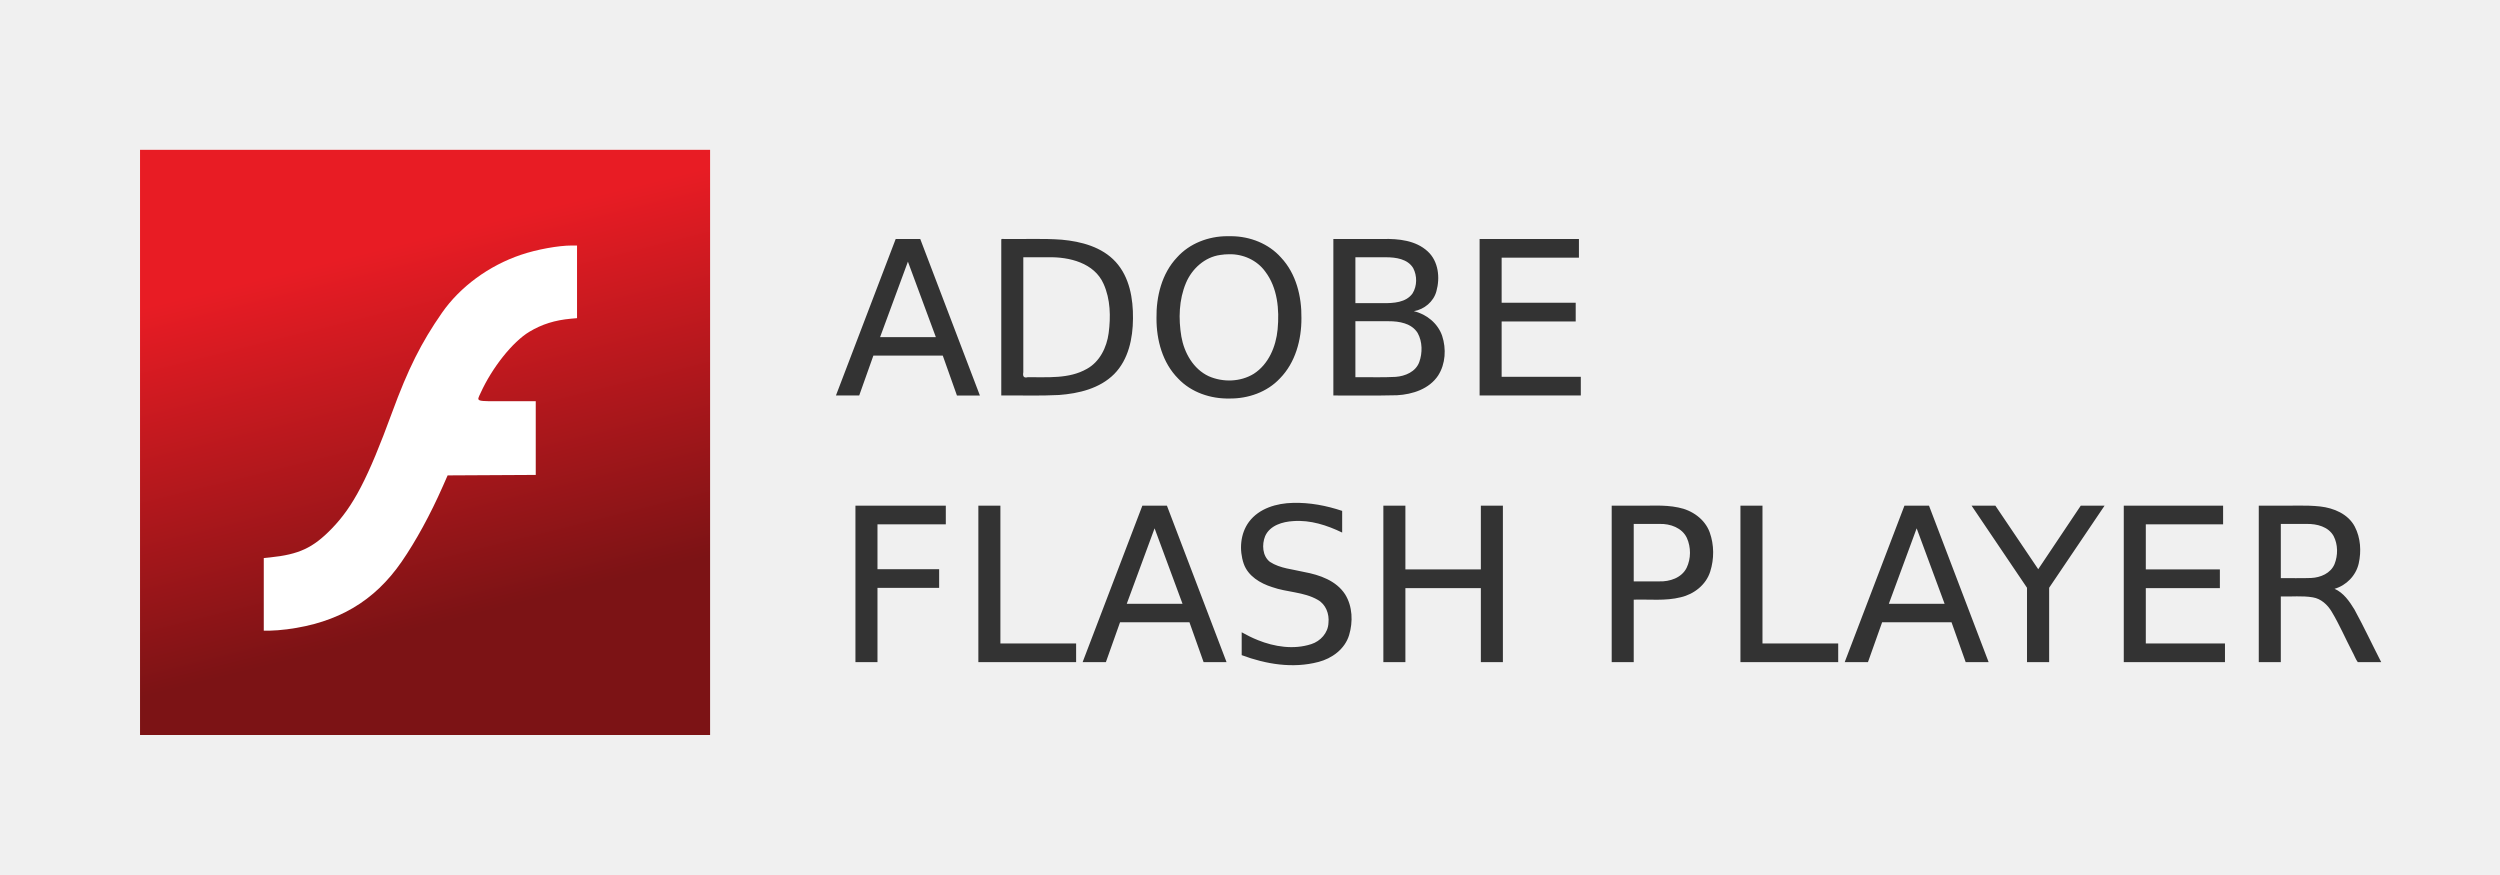
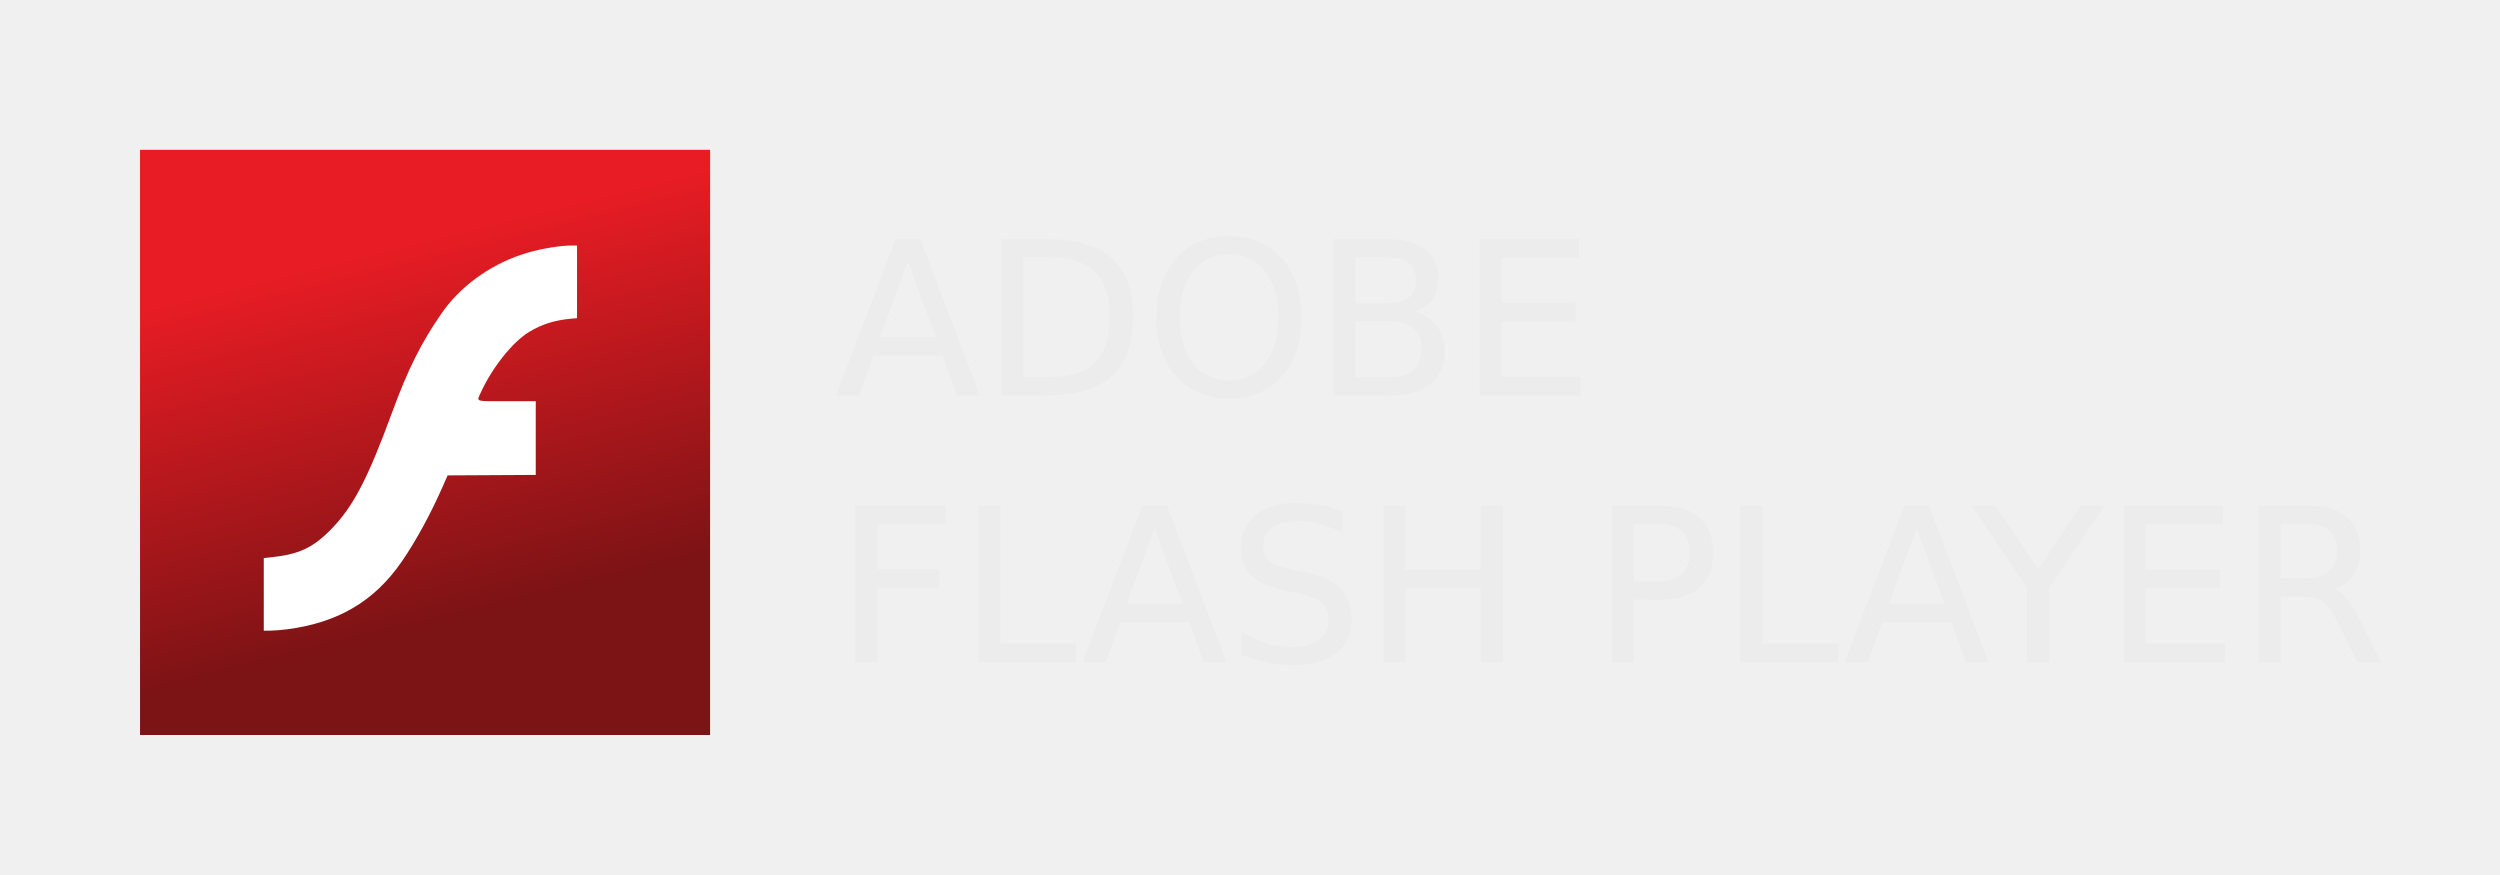
<svg xmlns="http://www.w3.org/2000/svg" xmlns:xlink="http://www.w3.org/1999/xlink" width="1000" height="350">
  <defs>
    <linearGradient id="a">
      <stop style="stop-color:#7c1315;stop-opacity:1" offset="0" />
      <stop style="stop-color:#e81c24;stop-opacity:1" offset="1" />
    </linearGradient>
    <linearGradient xlink:href="#a" id="d" x1="1877.583" y1="914.461" x2="1734.319" y2="323.32" gradientUnits="userSpaceOnUse" gradientTransform="matrix(.24257 0 0 .249 -260.158 16.88)" />
    <linearGradient id="b">
      <stop style="stop-color:#e5e5e5;stop-opacity:1" offset="0" />
      <stop style="stop-color:#fff;stop-opacity:1" offset="1" />
    </linearGradient>
    <linearGradient id="c">
      <stop style="stop-color:#e5e5e5;stop-opacity:1" offset="0" />
      <stop style="stop-color:#fff;stop-opacity:1" offset="1" />
    </linearGradient>
  </defs>
  <rect style="fill:url(#d);fill-opacity:1;stroke:none;stroke-width:.246" width="228.023" height="234.07" x="56.013" y="59.93" ry="0" />
  <path style="fill:#fff;fill-opacity:1;stroke:none;stroke-width:.246" d="M105.51 237.741v-14.514l2.423-.25c11.647-1.198 17.217-3.78 24.684-11.445 8.708-8.94 14.54-20.144 24.197-46.49 6.39-17.432 11.687-28.016 19.985-39.933 7.243-10.4 18.722-18.829 31.575-23.184 6.332-2.146 14.947-3.72 20.361-3.72h2.078V127.263l-2.423.217c-6.423.576-11.629 2.211-16.655 5.232-6.685 4.019-14.897 14.335-19.515 24.517-1.602 3.534-2.486 3.261 10.588 3.261h11.49v29.477l-17.625.095-17.624.096-1.938 4.398c-4.97 11.274-10.766 21.89-16.445 30.12-10.913 15.813-25.482 24.41-45.822 27.041-2.27.294-5.3.535-6.732.537l-2.603.003v-14.514z" />
  <g aria-label="ADOBE FLASH PLAYER" style="font-style:normal;font-weight:400;font-size:40px;line-height:1.25;font-family:sans-serif;letter-spacing:0;word-spacing:0;fill:#333;fill-opacity:1;stroke:none">
-     <path style="font-size:85.333px;fill:#333" d="m400.229 29.719-23.854 62.48h9.307c1.888-5.32 3.778-10.64 5.668-15.959h27.76l5.665 15.96h9.182l-23.86-62.608h-9.82zm16.109 39.123h-22.3l11.128-30.182 11.172 30.182zM442.51 29.791v62.408c7.698-.097 15.407.216 23.098-.2 7.902-.595 16.297-2.582 22.066-8.378 5.736-5.802 7.47-14.295 7.52-22.189.09-7.973-1.365-16.587-6.922-22.67-5.472-5.99-13.782-8.181-21.598-8.885-7.476-.558-14.984-.169-22.474-.285-.474.125-1.56-.256-1.69.199zm18.78 7.117c8.41-.195 18.453 2.244 22.155 10.675 2.759 6.131 2.87 13.125 2.013 19.69-.762 5.668-3.544 11.444-8.722 14.284-7.156 4.082-15.697 3.242-23.649 3.328-1.693.439-2.032-.477-1.763-2V36.908h9.965zM532.809 28.477c-7.423.034-14.95 2.866-19.968 8.453-6.148 6.486-8.385 15.697-8.246 24.43-.02 8.672 2.415 17.772 8.665 24.061 5.25 5.566 13.025 8.143 20.567 7.985 7.414.08 15.008-2.548 20.138-8.037 6.209-6.328 8.64-15.418 8.607-24.096.124-8.662-2.096-17.783-8.152-24.244-4.945-5.587-12.396-8.475-19.774-8.546a35.78 35.78 0 0 0-1.837-.006zm.816 7.222c5.58-.135 11.174 2.36 14.465 6.922 4.958 6.521 5.703 15.225 4.956 23.151-.656 6.85-3.603 13.947-9.564 17.763-5.332 3.27-12.333 3.453-18.003.95-6.146-2.873-9.792-9.356-10.934-15.841-1.192-7.132-.993-14.743 1.848-21.48 2.369-5.637 7.503-10.342 13.717-11.182 1.16-.196 2.339-.272 3.515-.283zM575.342 29.791v62.408c8.495-.065 16.996.131 25.487-.1 6.177-.346 12.883-2.499 16.435-7.91 2.974-4.639 3.284-10.694 1.595-15.851-1.712-4.993-6.238-8.688-11.324-9.858 4.177-.732 7.9-3.8 9.017-7.951 1.53-5.409.866-11.993-3.47-15.969-4.757-4.413-11.639-5.097-17.841-4.968h-19.9zm21.072 7.117c3.914.002 8.645.655 10.856 4.324 1.626 3.088 1.61 7.148-.252 10.133-2.608 3.685-7.646 3.933-11.804 3.895h-11.056V36.908h12.256zm1.043 25.582c4.219-.015 9.218.813 11.611 4.723 1.933 3.477 1.95 7.974.635 11.624-1.41 3.877-5.642 5.645-9.488 5.913-5.343.302-10.706.054-16.057.135V62.49h13.299zM633.842 29.791v62.408h40.482v-7.482h-31.666V62.574h29.625v-7.482h-29.625V37.074h30.916v-7.482h-39.732zM384.176 136.459v62.406h8.814v-29.707h24.668v-7.482H392.99V143.74h27.334v-7.48h-36.148zM433.342 136.459v62.406h39.107v-7.48h-30.29V136.26h-8.817zM498.896 136.387l-23.853 62.478h9.307l5.666-15.957h27.76l5.667 15.957h9.182c-7.955-20.868-15.908-41.737-23.861-62.605h-9.819zm16.108 39.123h-22.3l11.13-30.184 11.17 30.184zM559.197 135.152c-6.498.13-13.54 2.155-17.594 7.57-3.522 4.736-3.987 11.3-2.11 16.782 1.737 4.933 6.582 7.823 11.329 9.322 5.966 2.137 12.688 1.893 18.24 5.09 3.266 1.777 4.73 5.68 4.319 9.25-.135 3.987-3.193 7.321-6.895 8.491-6.988 2.275-14.696 1.078-21.401-1.63-2.206-.888-4.337-1.95-6.41-3.115v9.145c9.688 3.626 20.48 5.418 30.64 2.734 5.464-1.38 10.628-5.161 12.32-10.72 1.608-5.327 1.408-11.508-1.584-16.325-3.565-5.516-10.207-7.795-16.363-8.938-4.619-1.115-9.628-1.403-13.694-4.042-3.088-2.365-3.28-7.004-1.932-10.333 1.928-4.298 6.964-5.757 11.306-6 6.808-.5 13.45 1.67 19.497 4.59v-8.67c-6.324-2.116-12.977-3.386-19.668-3.2zM595.342 136.459v62.406h8.816V169.24h30.184v29.625h8.816V136.26h-8.816v25.5h-30.184v-25.5h-8.816zM686.676 136.459v62.406h8.814v-25c6.262-.197 12.657.595 18.8-.959 5.3-1.217 10.134-4.989 11.796-10.28 1.61-5.046 1.594-10.687-.205-15.683-1.944-5.349-7.117-8.907-12.57-9.95-5.862-1.237-11.895-.555-17.836-.733h-8.8zm19.195 7.115c4.234-.13 8.962 1.557 10.867 5.576 1.688 3.746 1.689 8.294-.1 12.007-2.006 3.997-6.751 5.543-10.967 5.394h-10.18v-22.977h10.38zM738.176 136.459v62.406h39.107v-7.48H746.99V136.26h-8.814zM803.729 136.387l-23.854 62.478h9.307c1.888-5.319 3.778-10.638 5.668-15.957h27.76l5.665 15.957h9.182l-23.86-62.605h-9.82zm16.109 39.123h-22.3l11.128-30.184 11.172 30.184zM830.834 136.57l21.967 32.534v29.761h8.857v-29.761c7.393-10.948 14.784-21.897 22.178-32.844h-9.527l-17.018 25.422c-5.715-8.474-11.428-16.95-17.145-25.422h-9.523l.112.165zM891.51 136.459v62.406h40.48v-7.48h-31.666V169.24h29.625v-7.48h-29.625v-18.02h30.916v-7.48h-39.73zM945.51 136.459v62.406h8.814v-26.29c4.254.153 8.563-.358 12.777.362 3.261.506 5.907 2.934 7.566 5.723 3.116 5.186 5.505 10.772 8.302 16.132.748 1.31 1.289 2.952 2.156 4.073h9.365c-3.608-7.016-6.948-14.177-10.734-21.095-1.99-3.253-4.33-6.653-7.932-8.25 4.725-1.352 8.561-5.301 9.658-10.106 1.1-4.894.77-10.298-1.583-14.789-2.663-5.043-8.404-7.426-13.818-8.037-5.832-.642-11.718-.194-17.572-.328h-7zm19.195 7.115c4.035-.062 8.637 1.065 10.748 4.858 1.77 3.417 1.749 7.699.373 11.177-1.539 3.721-5.604 5.413-9.361 5.583-4.044.156-8.095.025-12.14.068v-21.686h10.38z" transform="translate(-42 66)" />
+     <path style="font-size:85.333px;fill:#ececec" d="m400.229 29.719-23.854 62.48h9.307c1.888-5.32 3.778-10.64 5.668-15.959h27.76l5.665 15.96h9.182l-23.86-62.608h-9.82zm16.109 39.123h-22.3l11.128-30.182 11.172 30.182zM442.51 29.791v62.408c7.698-.097 15.407.216 23.098-.2 7.902-.595 16.297-2.582 22.066-8.378 5.736-5.802 7.47-14.295 7.52-22.189.09-7.973-1.365-16.587-6.922-22.67-5.472-5.99-13.782-8.181-21.598-8.885-7.476-.558-14.984-.169-22.474-.285-.474.125-1.56-.256-1.69.199zm18.78 7.117c8.41-.195 18.453 2.244 22.155 10.675 2.759 6.131 2.87 13.125 2.013 19.69-.762 5.668-3.544 11.444-8.722 14.284-7.156 4.082-15.697 3.242-23.649 3.328-1.693.439-2.032-.477-1.763-2V36.908h9.965zM532.809 28.477c-7.423.034-14.95 2.866-19.968 8.453-6.148 6.486-8.385 15.697-8.246 24.43-.02 8.672 2.415 17.772 8.665 24.061 5.25 5.566 13.025 8.143 20.567 7.985 7.414.08 15.008-2.548 20.138-8.037 6.209-6.328 8.64-15.418 8.607-24.096.124-8.662-2.096-17.783-8.152-24.244-4.945-5.587-12.396-8.475-19.774-8.546a35.78 35.78 0 0 0-1.837-.006zm.816 7.222c5.58-.135 11.174 2.36 14.465 6.922 4.958 6.521 5.703 15.225 4.956 23.151-.656 6.85-3.603 13.947-9.564 17.763-5.332 3.27-12.333 3.453-18.003.95-6.146-2.873-9.792-9.356-10.934-15.841-1.192-7.132-.993-14.743 1.848-21.48 2.369-5.637 7.503-10.342 13.717-11.182 1.16-.196 2.339-.272 3.515-.283zM575.342 29.791v62.408c8.495-.065 16.996.131 25.487-.1 6.177-.346 12.883-2.499 16.435-7.91 2.974-4.639 3.284-10.694 1.595-15.851-1.712-4.993-6.238-8.688-11.324-9.858 4.177-.732 7.9-3.8 9.017-7.951 1.53-5.409.866-11.993-3.47-15.969-4.757-4.413-11.639-5.097-17.841-4.968h-19.9zm21.072 7.117c3.914.002 8.645.655 10.856 4.324 1.626 3.088 1.61 7.148-.252 10.133-2.608 3.685-7.646 3.933-11.804 3.895h-11.056V36.908h12.256zm1.043 25.582c4.219-.015 9.218.813 11.611 4.723 1.933 3.477 1.95 7.974.635 11.624-1.41 3.877-5.642 5.645-9.488 5.913-5.343.302-10.706.054-16.057.135V62.49h13.299zM633.842 29.791v62.408h40.482v-7.482h-31.666V62.574h29.625v-7.482h-29.625V37.074h30.916v-7.482h-39.732zM384.176 136.459v62.406h8.814v-29.707h24.668v-7.482H392.99V143.74h27.334v-7.48h-36.148zM433.342 136.459v62.406h39.107v-7.48h-30.29V136.26h-8.817zM498.896 136.387l-23.853 62.478h9.307l5.666-15.957h27.76l5.667 15.957h9.182c-7.955-20.868-15.908-41.737-23.861-62.605h-9.819zm16.108 39.123h-22.3l11.13-30.184 11.17 30.184zM559.197 135.152c-6.498.13-13.54 2.155-17.594 7.57-3.522 4.736-3.987 11.3-2.11 16.782 1.737 4.933 6.582 7.823 11.329 9.322 5.966 2.137 12.688 1.893 18.24 5.09 3.266 1.777 4.73 5.68 4.319 9.25-.135 3.987-3.193 7.321-6.895 8.491-6.988 2.275-14.696 1.078-21.401-1.63-2.206-.888-4.337-1.95-6.41-3.115v9.145c9.688 3.626 20.48 5.418 30.64 2.734 5.464-1.38 10.628-5.161 12.32-10.72 1.608-5.327 1.408-11.508-1.584-16.325-3.565-5.516-10.207-7.795-16.363-8.938-4.619-1.115-9.628-1.403-13.694-4.042-3.088-2.365-3.28-7.004-1.932-10.333 1.928-4.298 6.964-5.757 11.306-6 6.808-.5 13.45 1.67 19.497 4.59v-8.67c-6.324-2.116-12.977-3.386-19.668-3.2zM595.342 136.459v62.406h8.816V169.24h30.184v29.625h8.816V136.26h-8.816v25.5h-30.184v-25.5h-8.816zM686.676 136.459v62.406h8.814v-25c6.262-.197 12.657.595 18.8-.959 5.3-1.217 10.134-4.989 11.796-10.28 1.61-5.046 1.594-10.687-.205-15.683-1.944-5.349-7.117-8.907-12.57-9.95-5.862-1.237-11.895-.555-17.836-.733h-8.8zm19.195 7.115c4.234-.13 8.962 1.557 10.867 5.576 1.688 3.746 1.689 8.294-.1 12.007-2.006 3.997-6.751 5.543-10.967 5.394h-10.18v-22.977h10.38zM738.176 136.459v62.406h39.107v-7.48H746.99V136.26h-8.814zM803.729 136.387l-23.854 62.478h9.307c1.888-5.319 3.778-10.638 5.668-15.957h27.76l5.665 15.957h9.182l-23.86-62.605h-9.82zm16.109 39.123h-22.3l11.128-30.184 11.172 30.184zM830.834 136.57l21.967 32.534v29.761h8.857v-29.761c7.393-10.948 14.784-21.897 22.178-32.844h-9.527l-17.018 25.422c-5.715-8.474-11.428-16.95-17.145-25.422h-9.523l.112.165zM891.51 136.459v62.406h40.48v-7.48h-31.666V169.24h29.625v-7.48h-29.625v-18.02h30.916v-7.48h-39.73zM945.51 136.459v62.406h8.814v-26.29c4.254.153 8.563-.358 12.777.362 3.261.506 5.907 2.934 7.566 5.723 3.116 5.186 5.505 10.772 8.302 16.132.748 1.31 1.289 2.952 2.156 4.073h9.365c-3.608-7.016-6.948-14.177-10.734-21.095-1.99-3.253-4.33-6.653-7.932-8.25 4.725-1.352 8.561-5.301 9.658-10.106 1.1-4.894.77-10.298-1.583-14.789-2.663-5.043-8.404-7.426-13.818-8.037-5.832-.642-11.718-.194-17.572-.328h-7zm19.195 7.115c4.035-.062 8.637 1.065 10.748 4.858 1.77 3.417 1.749 7.699.373 11.177-1.539 3.721-5.604 5.413-9.361 5.583-4.044.156-8.095.025-12.14.068v-21.686h10.38z" transform="translate(-42 66)" />
  </g>
</svg>
